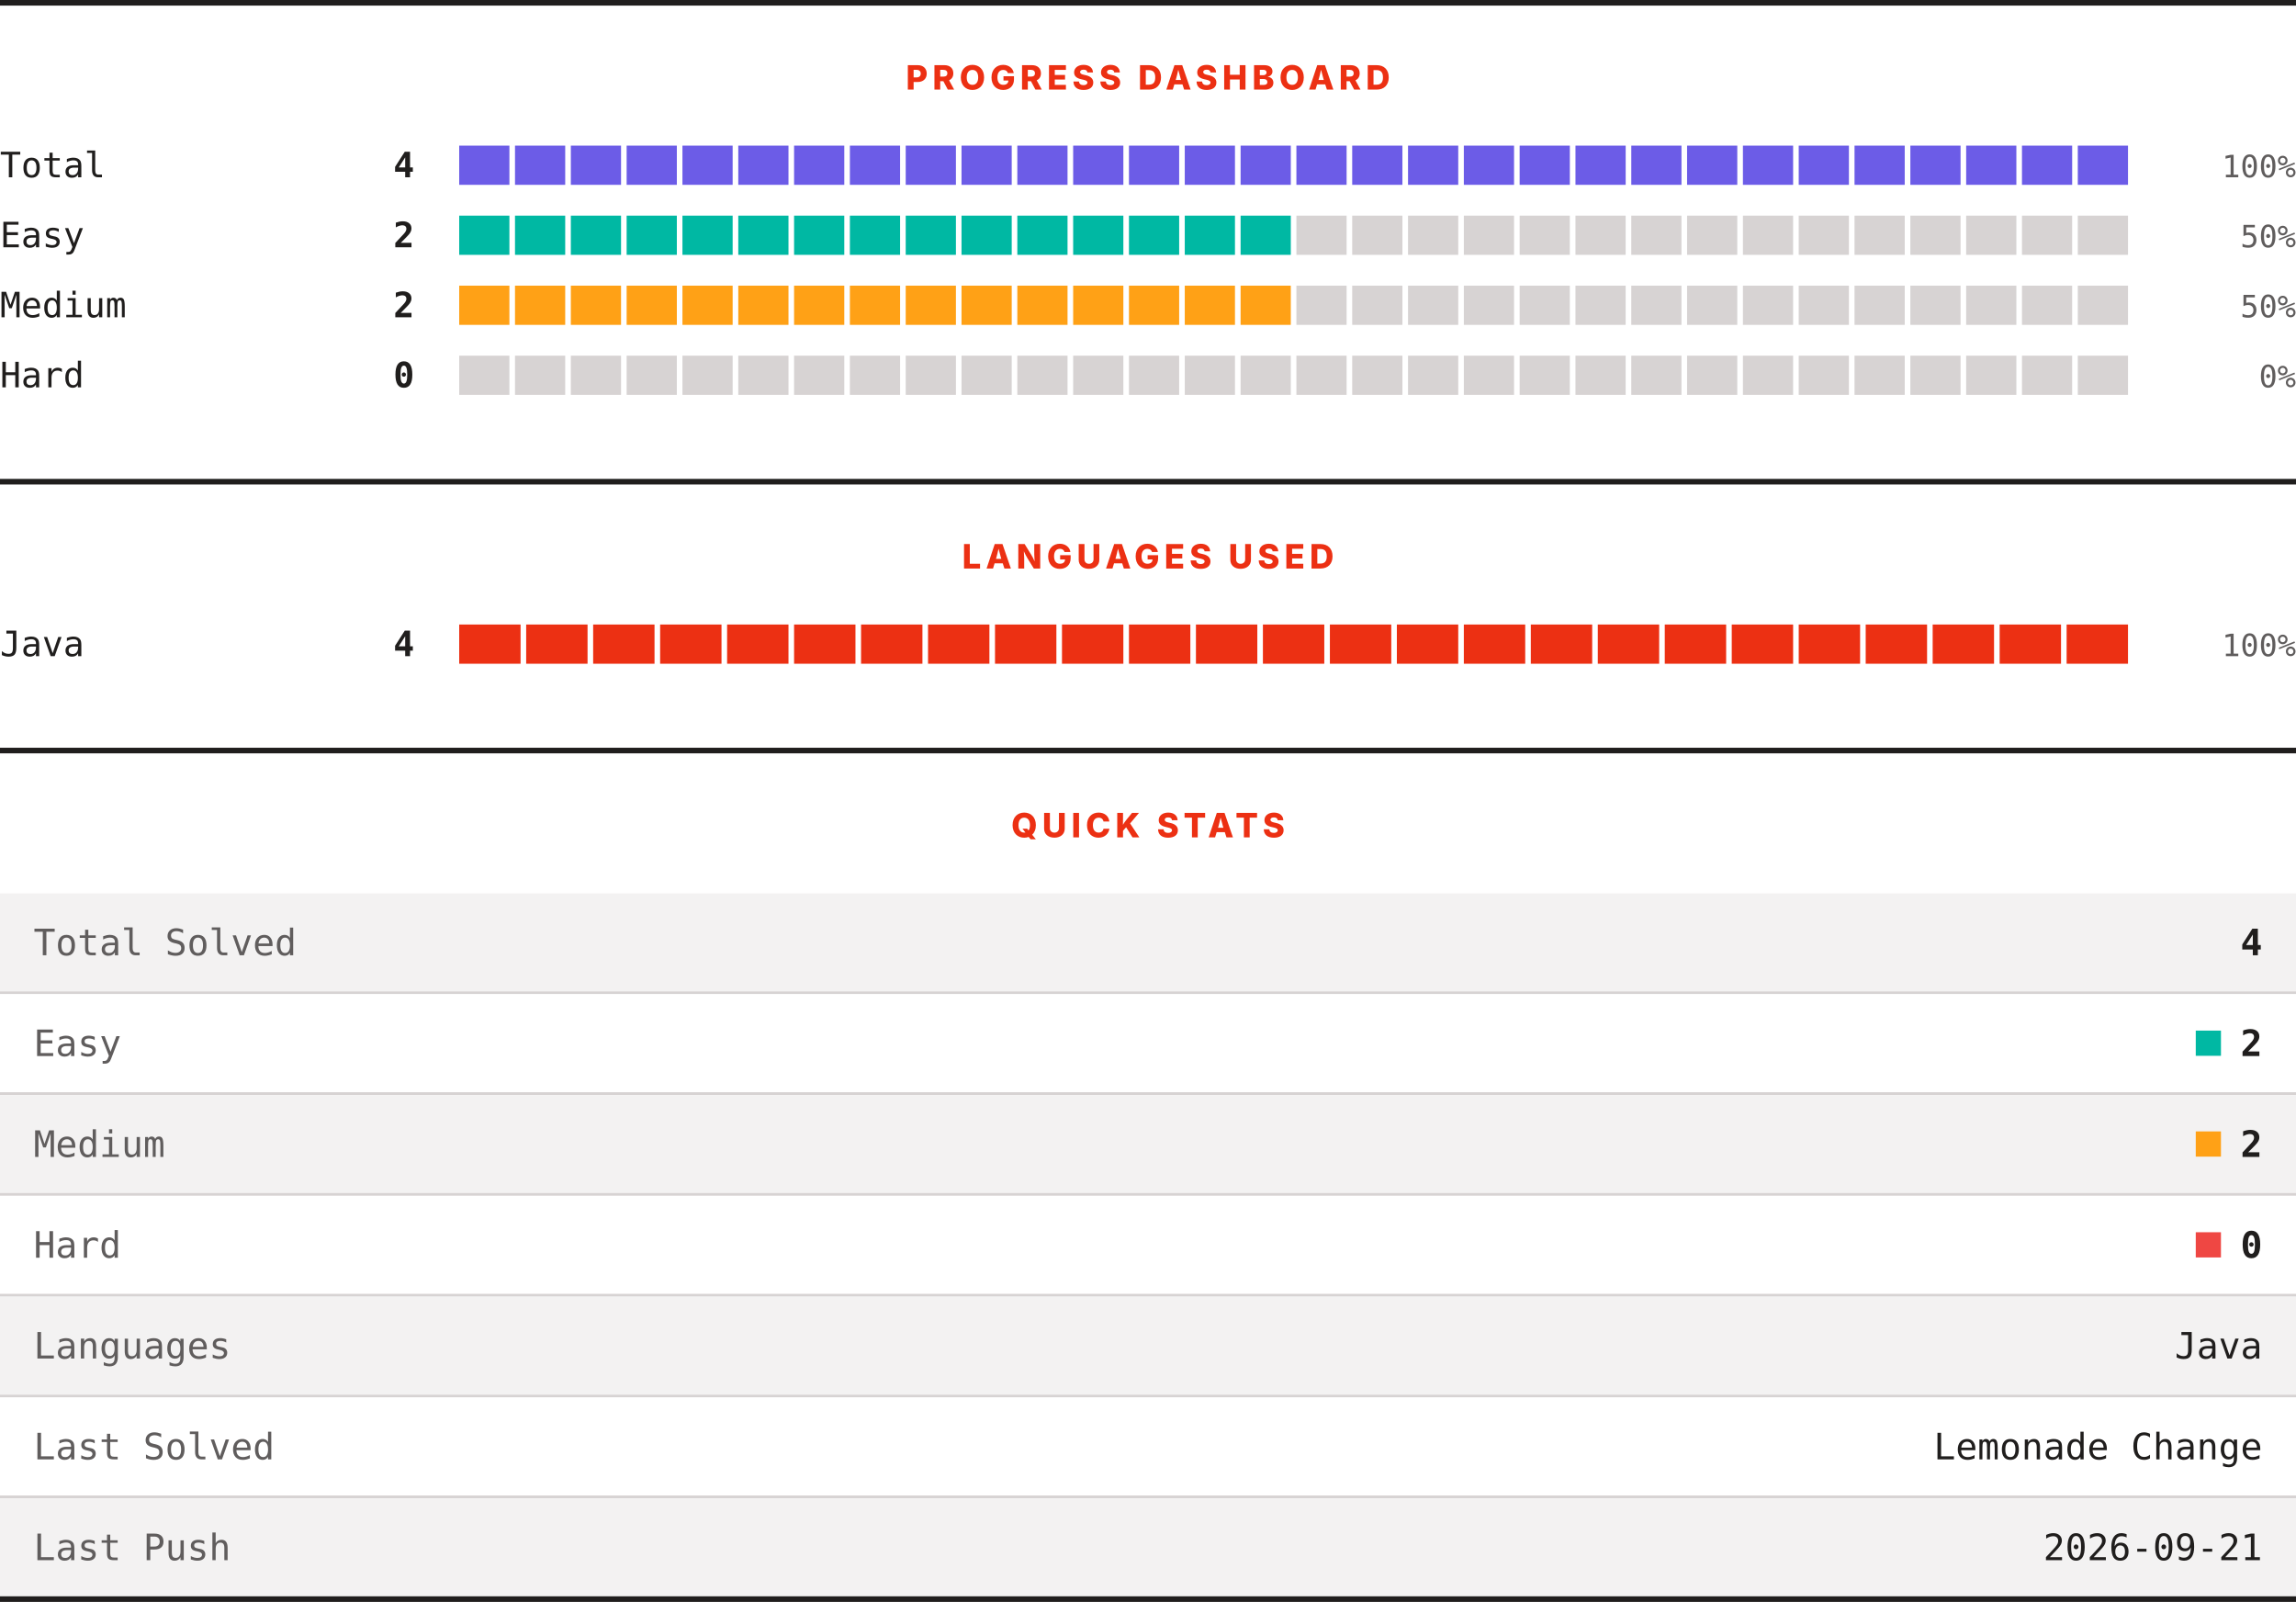
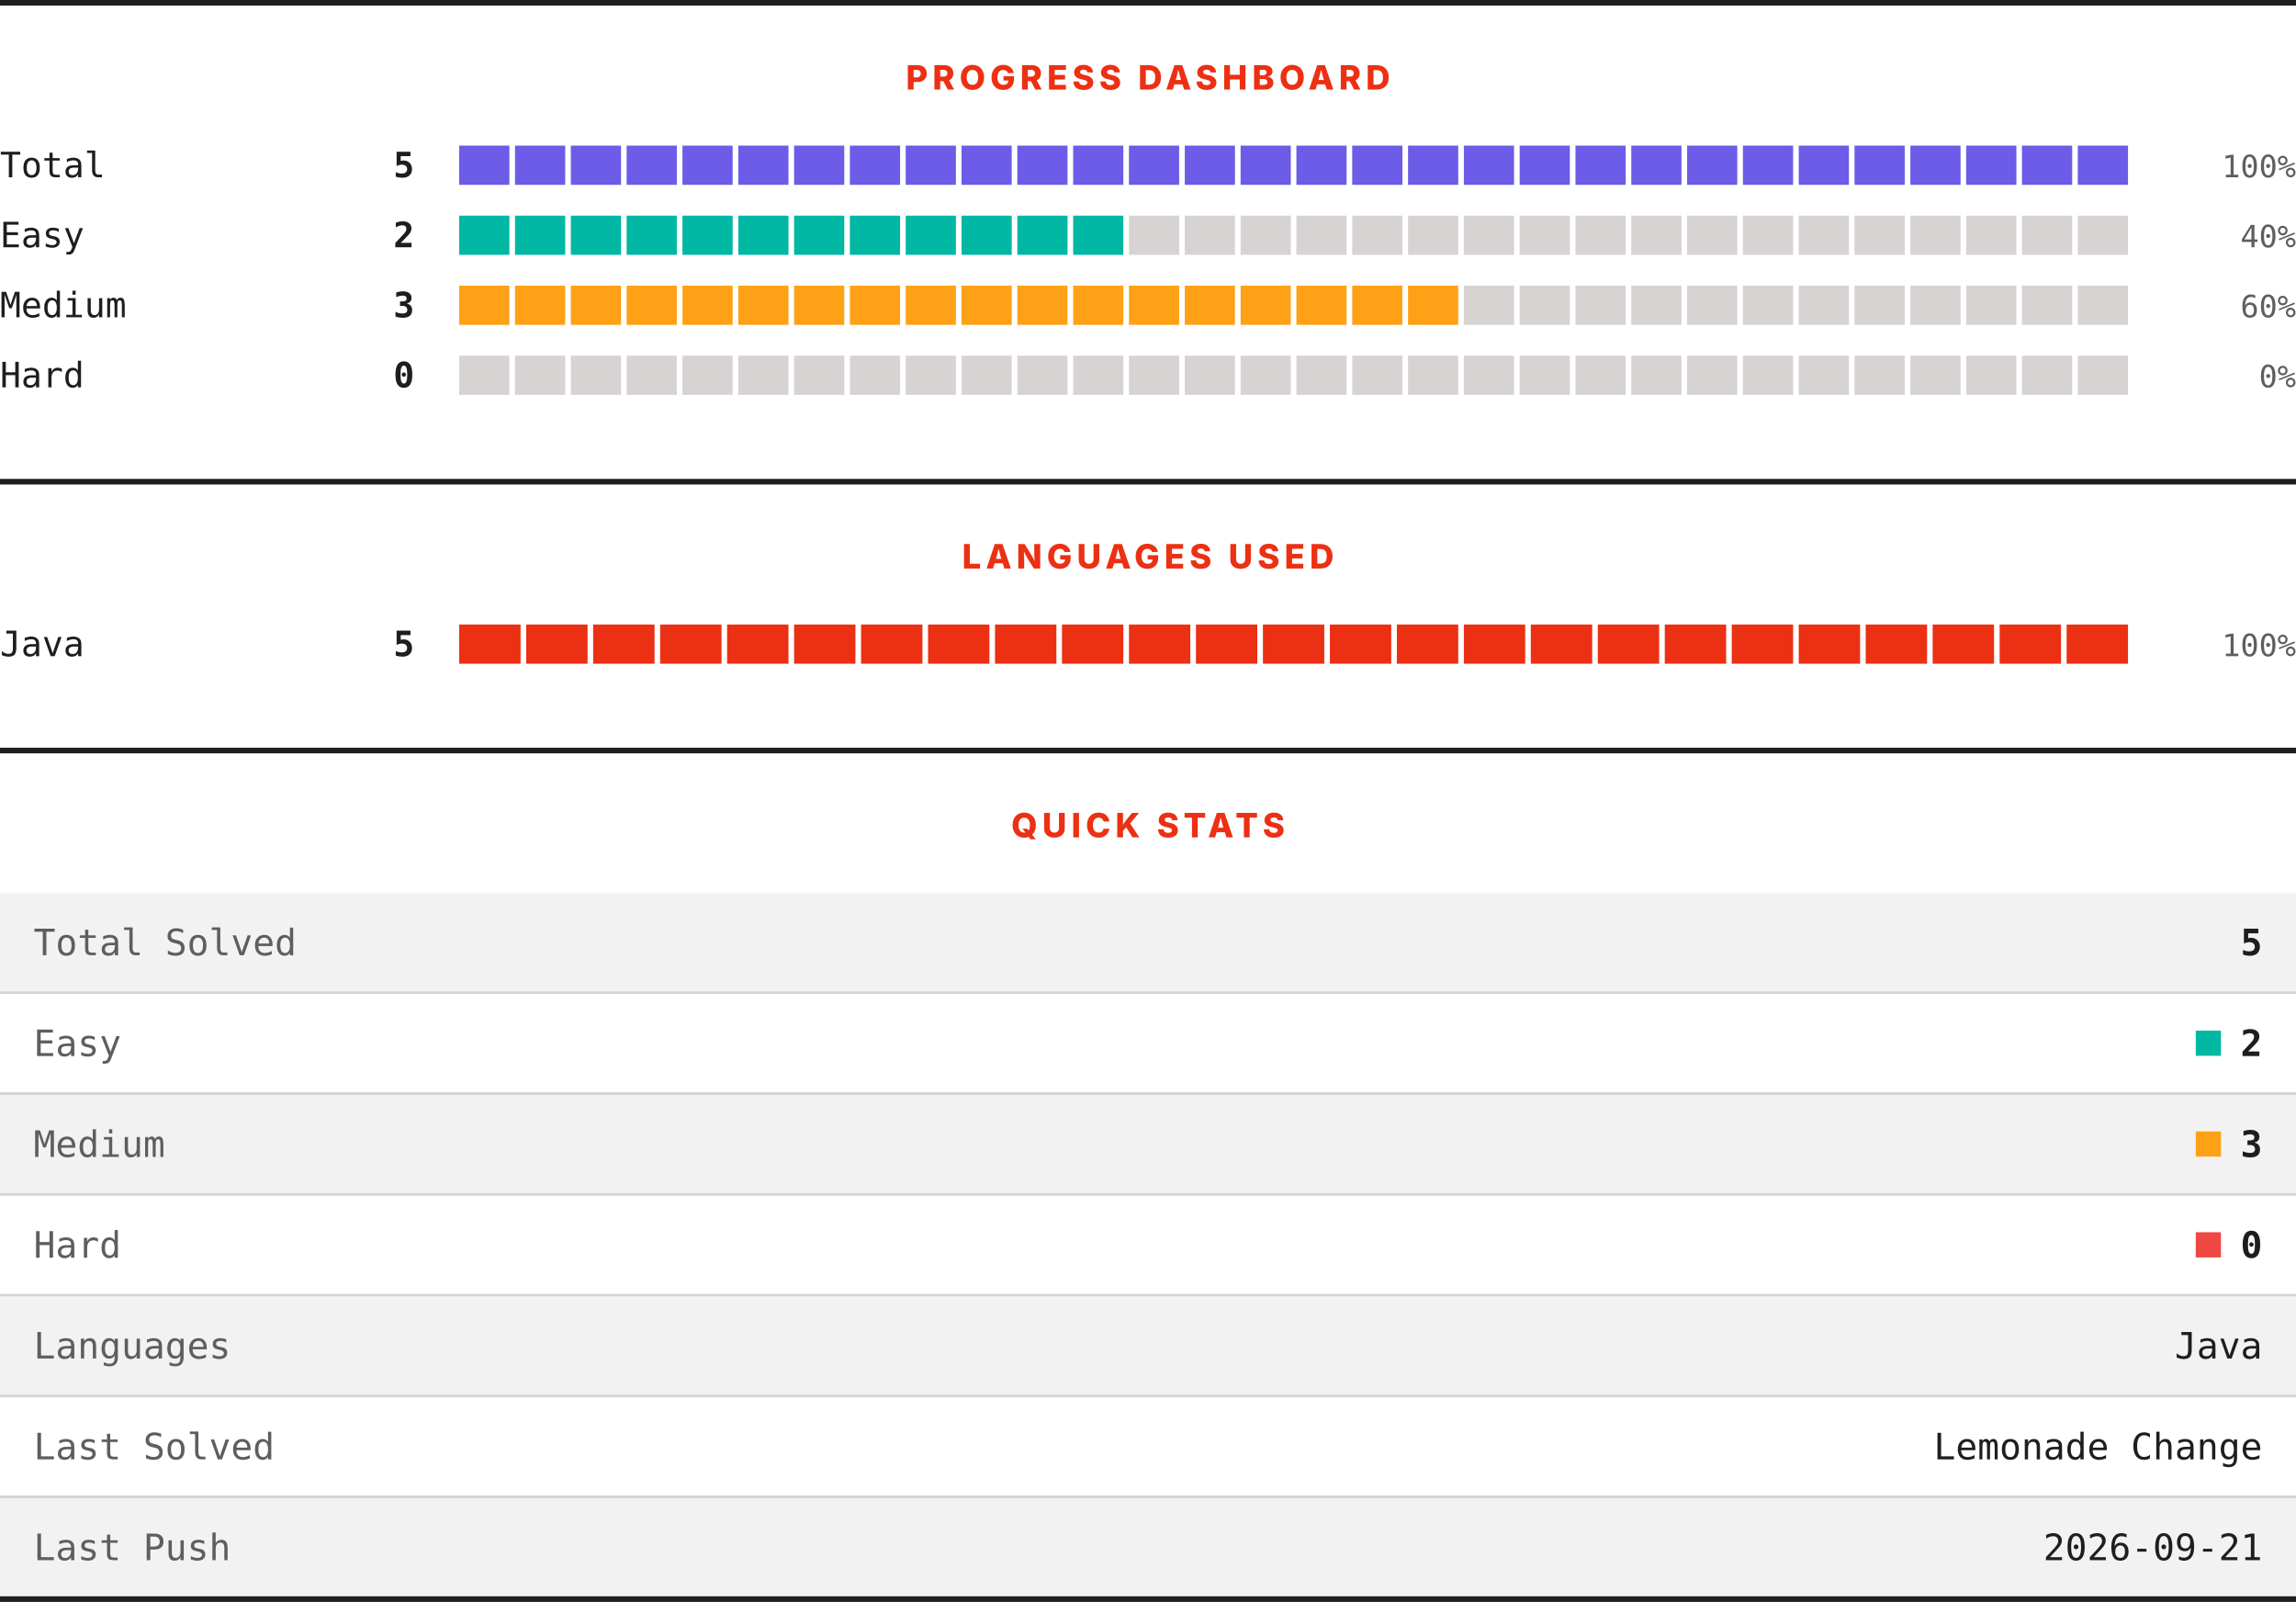
<svg xmlns="http://www.w3.org/2000/svg" width="820" height="572" viewBox="0 0 820 572" role="img" aria-label="LeetCode progress, languages and quick stats">
  <rect width="820" height="572" fill="#ffffff" />
  <rect x="0" y="0" width="820" height="2" fill="#201e1d" />
  <text x="410" y="32" text-anchor="middle" font-family="Archivo, system-ui, -apple-system, Segoe UI, sans-serif" font-size="12" font-weight="800" letter-spacing="1.68" fill="#ec3013">PROGRESS DASHBOARD</text>
  <text x="0" y="63.3" font-family="ui-monospace, SFMono-Regular, Menlo, Consolas, monospace" font-size="12.5" fill="#201e1d">Total</text>
-   <text x="148" y="63.3" text-anchor="end" font-family="ui-monospace, SFMono-Regular, Menlo, Consolas, monospace" font-size="12.5" font-weight="700" fill="#201e1d">4</text>
+   <text x="148" y="63.3" text-anchor="end" font-family="ui-monospace, SFMono-Regular, Menlo, Consolas, monospace" font-size="12.5" font-weight="700" fill="#201e1d">5</text>
  <rect x="164.00" y="52" width="17.93" height="14" fill="#6c5ce7" />
  <rect x="183.93" y="52" width="17.93" height="14" fill="#6c5ce7" />
  <rect x="203.87" y="52" width="17.93" height="14" fill="#6c5ce7" />
  <rect x="223.80" y="52" width="17.93" height="14" fill="#6c5ce7" />
  <rect x="243.73" y="52" width="17.93" height="14" fill="#6c5ce7" />
  <rect x="263.67" y="52" width="17.93" height="14" fill="#6c5ce7" />
  <rect x="283.60" y="52" width="17.93" height="14" fill="#6c5ce7" />
  <rect x="303.53" y="52" width="17.93" height="14" fill="#6c5ce7" />
  <rect x="323.47" y="52" width="17.93" height="14" fill="#6c5ce7" />
  <rect x="343.40" y="52" width="17.93" height="14" fill="#6c5ce7" />
  <rect x="363.33" y="52" width="17.93" height="14" fill="#6c5ce7" />
  <rect x="383.27" y="52" width="17.93" height="14" fill="#6c5ce7" />
  <rect x="403.20" y="52" width="17.93" height="14" fill="#6c5ce7" />
  <rect x="423.13" y="52" width="17.93" height="14" fill="#6c5ce7" />
  <rect x="443.07" y="52" width="17.93" height="14" fill="#6c5ce7" />
  <rect x="463.00" y="52" width="17.93" height="14" fill="#6c5ce7" />
  <rect x="482.93" y="52" width="17.93" height="14" fill="#6c5ce7" />
  <rect x="502.87" y="52" width="17.93" height="14" fill="#6c5ce7" />
  <rect x="522.80" y="52" width="17.93" height="14" fill="#6c5ce7" />
  <rect x="542.73" y="52" width="17.93" height="14" fill="#6c5ce7" />
  <rect x="562.67" y="52" width="17.93" height="14" fill="#6c5ce7" />
  <rect x="582.60" y="52" width="17.93" height="14" fill="#6c5ce7" />
  <rect x="602.53" y="52" width="17.93" height="14" fill="#6c5ce7" />
  <rect x="622.47" y="52" width="17.93" height="14" fill="#6c5ce7" />
  <rect x="642.40" y="52" width="17.93" height="14" fill="#6c5ce7" />
  <rect x="662.33" y="52" width="17.93" height="14" fill="#6c5ce7" />
  <rect x="682.27" y="52" width="17.93" height="14" fill="#6c5ce7" />
  <rect x="702.20" y="52" width="17.93" height="14" fill="#6c5ce7" />
  <rect x="722.13" y="52" width="17.93" height="14" fill="#6c5ce7" />
  <rect x="742.07" y="52" width="17.93" height="14" fill="#6c5ce7" />
  <text x="820" y="63.3" text-anchor="end" font-family="ui-monospace, SFMono-Regular, Menlo, Consolas, monospace" font-size="11" fill="#605d5d">100%</text>
  <text x="0" y="88.3" font-family="ui-monospace, SFMono-Regular, Menlo, Consolas, monospace" font-size="12.5" fill="#201e1d">Easy</text>
  <text x="148" y="88.3" text-anchor="end" font-family="ui-monospace, SFMono-Regular, Menlo, Consolas, monospace" font-size="12.5" font-weight="700" fill="#201e1d">2</text>
  <rect x="164.00" y="77" width="17.93" height="14" fill="#00b8a3" />
  <rect x="183.93" y="77" width="17.93" height="14" fill="#00b8a3" />
  <rect x="203.87" y="77" width="17.93" height="14" fill="#00b8a3" />
  <rect x="223.80" y="77" width="17.93" height="14" fill="#00b8a3" />
  <rect x="243.73" y="77" width="17.93" height="14" fill="#00b8a3" />
  <rect x="263.67" y="77" width="17.93" height="14" fill="#00b8a3" />
  <rect x="283.60" y="77" width="17.93" height="14" fill="#00b8a3" />
  <rect x="303.53" y="77" width="17.93" height="14" fill="#00b8a3" />
  <rect x="323.47" y="77" width="17.93" height="14" fill="#00b8a3" />
  <rect x="343.40" y="77" width="17.93" height="14" fill="#00b8a3" />
  <rect x="363.33" y="77" width="17.93" height="14" fill="#00b8a3" />
  <rect x="383.27" y="77" width="17.93" height="14" fill="#00b8a3" />
-   <rect x="403.20" y="77" width="17.93" height="14" fill="#00b8a3" />
-   <rect x="423.13" y="77" width="17.93" height="14" fill="#00b8a3" />
-   <rect x="443.07" y="77" width="17.93" height="14" fill="#00b8a3" />
+   <rect x="403.20" y="77" width="17.93" height="14" fill="#d7d3d3" />
+   <rect x="423.13" y="77" width="17.93" height="14" fill="#d7d3d3" />
+   <rect x="443.07" y="77" width="17.93" height="14" fill="#d7d3d3" />
  <rect x="463.00" y="77" width="17.93" height="14" fill="#d7d3d3" />
  <rect x="482.93" y="77" width="17.93" height="14" fill="#d7d3d3" />
  <rect x="502.87" y="77" width="17.93" height="14" fill="#d7d3d3" />
  <rect x="522.80" y="77" width="17.93" height="14" fill="#d7d3d3" />
  <rect x="542.73" y="77" width="17.93" height="14" fill="#d7d3d3" />
  <rect x="562.67" y="77" width="17.93" height="14" fill="#d7d3d3" />
  <rect x="582.60" y="77" width="17.93" height="14" fill="#d7d3d3" />
  <rect x="602.53" y="77" width="17.93" height="14" fill="#d7d3d3" />
  <rect x="622.47" y="77" width="17.93" height="14" fill="#d7d3d3" />
  <rect x="642.40" y="77" width="17.93" height="14" fill="#d7d3d3" />
  <rect x="662.33" y="77" width="17.93" height="14" fill="#d7d3d3" />
  <rect x="682.27" y="77" width="17.93" height="14" fill="#d7d3d3" />
  <rect x="702.20" y="77" width="17.93" height="14" fill="#d7d3d3" />
  <rect x="722.13" y="77" width="17.93" height="14" fill="#d7d3d3" />
  <rect x="742.07" y="77" width="17.93" height="14" fill="#d7d3d3" />
-   <text x="820" y="88.3" text-anchor="end" font-family="ui-monospace, SFMono-Regular, Menlo, Consolas, monospace" font-size="11" fill="#605d5d">50%</text>
+   <text x="820" y="88.3" text-anchor="end" font-family="ui-monospace, SFMono-Regular, Menlo, Consolas, monospace" font-size="11" fill="#605d5d">40%</text>
  <text x="0" y="113.3" font-family="ui-monospace, SFMono-Regular, Menlo, Consolas, monospace" font-size="12.5" fill="#201e1d">Medium</text>
-   <text x="148" y="113.3" text-anchor="end" font-family="ui-monospace, SFMono-Regular, Menlo, Consolas, monospace" font-size="12.5" font-weight="700" fill="#201e1d">2</text>
+   <text x="148" y="113.3" text-anchor="end" font-family="ui-monospace, SFMono-Regular, Menlo, Consolas, monospace" font-size="12.5" font-weight="700" fill="#201e1d">3</text>
  <rect x="164.00" y="102" width="17.93" height="14" fill="#ffa116" />
  <rect x="183.93" y="102" width="17.93" height="14" fill="#ffa116" />
  <rect x="203.87" y="102" width="17.93" height="14" fill="#ffa116" />
  <rect x="223.80" y="102" width="17.93" height="14" fill="#ffa116" />
  <rect x="243.73" y="102" width="17.93" height="14" fill="#ffa116" />
  <rect x="263.67" y="102" width="17.93" height="14" fill="#ffa116" />
  <rect x="283.60" y="102" width="17.93" height="14" fill="#ffa116" />
  <rect x="303.53" y="102" width="17.93" height="14" fill="#ffa116" />
  <rect x="323.47" y="102" width="17.93" height="14" fill="#ffa116" />
  <rect x="343.40" y="102" width="17.93" height="14" fill="#ffa116" />
  <rect x="363.33" y="102" width="17.93" height="14" fill="#ffa116" />
  <rect x="383.27" y="102" width="17.93" height="14" fill="#ffa116" />
  <rect x="403.20" y="102" width="17.93" height="14" fill="#ffa116" />
  <rect x="423.13" y="102" width="17.93" height="14" fill="#ffa116" />
  <rect x="443.07" y="102" width="17.93" height="14" fill="#ffa116" />
-   <rect x="463.00" y="102" width="17.93" height="14" fill="#d7d3d3" />
-   <rect x="482.93" y="102" width="17.93" height="14" fill="#d7d3d3" />
-   <rect x="502.87" y="102" width="17.93" height="14" fill="#d7d3d3" />
+   <rect x="463.00" y="102" width="17.93" height="14" fill="#ffa116" />
+   <rect x="482.93" y="102" width="17.93" height="14" fill="#ffa116" />
+   <rect x="502.87" y="102" width="17.93" height="14" fill="#ffa116" />
  <rect x="522.80" y="102" width="17.93" height="14" fill="#d7d3d3" />
  <rect x="542.73" y="102" width="17.93" height="14" fill="#d7d3d3" />
  <rect x="562.67" y="102" width="17.93" height="14" fill="#d7d3d3" />
  <rect x="582.60" y="102" width="17.93" height="14" fill="#d7d3d3" />
  <rect x="602.53" y="102" width="17.93" height="14" fill="#d7d3d3" />
  <rect x="622.47" y="102" width="17.93" height="14" fill="#d7d3d3" />
  <rect x="642.40" y="102" width="17.93" height="14" fill="#d7d3d3" />
  <rect x="662.33" y="102" width="17.93" height="14" fill="#d7d3d3" />
  <rect x="682.27" y="102" width="17.93" height="14" fill="#d7d3d3" />
  <rect x="702.20" y="102" width="17.93" height="14" fill="#d7d3d3" />
  <rect x="722.13" y="102" width="17.93" height="14" fill="#d7d3d3" />
  <rect x="742.07" y="102" width="17.93" height="14" fill="#d7d3d3" />
-   <text x="820" y="113.3" text-anchor="end" font-family="ui-monospace, SFMono-Regular, Menlo, Consolas, monospace" font-size="11" fill="#605d5d">50%</text>
+   <text x="820" y="113.3" text-anchor="end" font-family="ui-monospace, SFMono-Regular, Menlo, Consolas, monospace" font-size="11" fill="#605d5d">60%</text>
  <text x="0" y="138.3" font-family="ui-monospace, SFMono-Regular, Menlo, Consolas, monospace" font-size="12.5" fill="#201e1d">Hard</text>
  <text x="148" y="138.3" text-anchor="end" font-family="ui-monospace, SFMono-Regular, Menlo, Consolas, monospace" font-size="12.5" font-weight="700" fill="#201e1d">0</text>
  <rect x="164.00" y="127" width="17.93" height="14" fill="#d7d3d3" />
  <rect x="183.93" y="127" width="17.93" height="14" fill="#d7d3d3" />
  <rect x="203.87" y="127" width="17.93" height="14" fill="#d7d3d3" />
  <rect x="223.80" y="127" width="17.93" height="14" fill="#d7d3d3" />
  <rect x="243.73" y="127" width="17.93" height="14" fill="#d7d3d3" />
  <rect x="263.67" y="127" width="17.93" height="14" fill="#d7d3d3" />
  <rect x="283.60" y="127" width="17.93" height="14" fill="#d7d3d3" />
  <rect x="303.53" y="127" width="17.93" height="14" fill="#d7d3d3" />
  <rect x="323.47" y="127" width="17.93" height="14" fill="#d7d3d3" />
  <rect x="343.40" y="127" width="17.93" height="14" fill="#d7d3d3" />
  <rect x="363.33" y="127" width="17.93" height="14" fill="#d7d3d3" />
  <rect x="383.27" y="127" width="17.93" height="14" fill="#d7d3d3" />
  <rect x="403.20" y="127" width="17.93" height="14" fill="#d7d3d3" />
  <rect x="423.13" y="127" width="17.93" height="14" fill="#d7d3d3" />
  <rect x="443.07" y="127" width="17.93" height="14" fill="#d7d3d3" />
  <rect x="463.00" y="127" width="17.93" height="14" fill="#d7d3d3" />
  <rect x="482.93" y="127" width="17.93" height="14" fill="#d7d3d3" />
  <rect x="502.87" y="127" width="17.93" height="14" fill="#d7d3d3" />
  <rect x="522.80" y="127" width="17.93" height="14" fill="#d7d3d3" />
  <rect x="542.73" y="127" width="17.93" height="14" fill="#d7d3d3" />
  <rect x="562.67" y="127" width="17.93" height="14" fill="#d7d3d3" />
  <rect x="582.60" y="127" width="17.93" height="14" fill="#d7d3d3" />
  <rect x="602.53" y="127" width="17.93" height="14" fill="#d7d3d3" />
  <rect x="622.47" y="127" width="17.93" height="14" fill="#d7d3d3" />
  <rect x="642.40" y="127" width="17.93" height="14" fill="#d7d3d3" />
  <rect x="662.33" y="127" width="17.93" height="14" fill="#d7d3d3" />
  <rect x="682.27" y="127" width="17.93" height="14" fill="#d7d3d3" />
  <rect x="702.20" y="127" width="17.93" height="14" fill="#d7d3d3" />
  <rect x="722.13" y="127" width="17.93" height="14" fill="#d7d3d3" />
  <rect x="742.07" y="127" width="17.93" height="14" fill="#d7d3d3" />
  <text x="820" y="138.3" text-anchor="end" font-family="ui-monospace, SFMono-Regular, Menlo, Consolas, monospace" font-size="11" fill="#605d5d">0%</text>
  <rect x="0" y="171" width="820" height="2" fill="#201e1d" />
  <text x="410" y="203" text-anchor="middle" font-family="Archivo, system-ui, -apple-system, Segoe UI, sans-serif" font-size="12" font-weight="800" letter-spacing="1.68" fill="#ec3013">LANGUAGES USED</text>
  <text x="0" y="234.3" font-family="ui-monospace, SFMono-Regular, Menlo, Consolas, monospace" font-size="12.5" fill="#201e1d">Java</text>
-   <text x="148" y="234.3" text-anchor="end" font-family="ui-monospace, SFMono-Regular, Menlo, Consolas, monospace" font-size="12.5" font-weight="700" fill="#201e1d">4</text>
+   <text x="148" y="234.3" text-anchor="end" font-family="ui-monospace, SFMono-Regular, Menlo, Consolas, monospace" font-size="12.5" font-weight="700" fill="#201e1d">5</text>
  <rect x="164.00" y="223" width="21.92" height="14" fill="#ec3013" />
  <rect x="187.92" y="223" width="21.92" height="14" fill="#ec3013" />
  <rect x="211.84" y="223" width="21.92" height="14" fill="#ec3013" />
  <rect x="235.76" y="223" width="21.92" height="14" fill="#ec3013" />
  <rect x="259.68" y="223" width="21.92" height="14" fill="#ec3013" />
  <rect x="283.60" y="223" width="21.92" height="14" fill="#ec3013" />
  <rect x="307.52" y="223" width="21.92" height="14" fill="#ec3013" />
  <rect x="331.44" y="223" width="21.92" height="14" fill="#ec3013" />
  <rect x="355.36" y="223" width="21.92" height="14" fill="#ec3013" />
  <rect x="379.28" y="223" width="21.92" height="14" fill="#ec3013" />
  <rect x="403.20" y="223" width="21.92" height="14" fill="#ec3013" />
  <rect x="427.12" y="223" width="21.92" height="14" fill="#ec3013" />
  <rect x="451.04" y="223" width="21.92" height="14" fill="#ec3013" />
  <rect x="474.96" y="223" width="21.92" height="14" fill="#ec3013" />
  <rect x="498.88" y="223" width="21.92" height="14" fill="#ec3013" />
  <rect x="522.80" y="223" width="21.92" height="14" fill="#ec3013" />
  <rect x="546.72" y="223" width="21.92" height="14" fill="#ec3013" />
  <rect x="570.64" y="223" width="21.92" height="14" fill="#ec3013" />
  <rect x="594.56" y="223" width="21.92" height="14" fill="#ec3013" />
  <rect x="618.48" y="223" width="21.92" height="14" fill="#ec3013" />
  <rect x="642.40" y="223" width="21.92" height="14" fill="#ec3013" />
  <rect x="666.32" y="223" width="21.92" height="14" fill="#ec3013" />
  <rect x="690.24" y="223" width="21.92" height="14" fill="#ec3013" />
  <rect x="714.16" y="223" width="21.92" height="14" fill="#ec3013" />
  <rect x="738.08" y="223" width="21.92" height="14" fill="#ec3013" />
  <text x="820" y="234.3" text-anchor="end" font-family="ui-monospace, SFMono-Regular, Menlo, Consolas, monospace" font-size="11" fill="#605d5d">100%</text>
  <rect x="0" y="267" width="820" height="2" fill="#201e1d" />
  <text x="410" y="299" text-anchor="middle" font-family="Archivo, system-ui, -apple-system, Segoe UI, sans-serif" font-size="12" font-weight="800" letter-spacing="1.68" fill="#ec3013">QUICK STATS</text>
  <rect x="0" y="319" width="820" height="35" fill="#f3f2f2" />
  <text x="12" y="341.1" font-family="ui-monospace, SFMono-Regular, Menlo, Consolas, monospace" font-size="13" fill="#605d5d">Total Solved</text>
-   <text x="808" y="341.1" text-anchor="end" font-family="ui-monospace, SFMono-Regular, Menlo, Consolas, monospace" font-size="13" font-weight="700" fill="#201e1d">4</text>
+   <text x="808" y="341.1" text-anchor="end" font-family="ui-monospace, SFMono-Regular, Menlo, Consolas, monospace" font-size="13" font-weight="700" fill="#201e1d">5</text>
  <rect x="0" y="354" width="820" height="1" fill="#d7d3d3" />
  <rect x="0" y="355" width="820" height="35" fill="#ffffff" />
  <text x="12" y="377.1" font-family="ui-monospace, SFMono-Regular, Menlo, Consolas, monospace" font-size="13" fill="#605d5d">Easy</text>
  <rect x="784.2" y="368" width="9" height="9" fill="#00b8a3" />
  <text x="808" y="377.1" text-anchor="end" font-family="ui-monospace, SFMono-Regular, Menlo, Consolas, monospace" font-size="13" font-weight="700" fill="#201e1d">2</text>
  <rect x="0" y="390" width="820" height="1" fill="#d7d3d3" />
  <rect x="0" y="391" width="820" height="35" fill="#f3f2f2" />
  <text x="12" y="413.1" font-family="ui-monospace, SFMono-Regular, Menlo, Consolas, monospace" font-size="13" fill="#605d5d">Medium</text>
  <rect x="784.2" y="404" width="9" height="9" fill="#ffa116" />
-   <text x="808" y="413.1" text-anchor="end" font-family="ui-monospace, SFMono-Regular, Menlo, Consolas, monospace" font-size="13" font-weight="700" fill="#201e1d">2</text>
+   <text x="808" y="413.1" text-anchor="end" font-family="ui-monospace, SFMono-Regular, Menlo, Consolas, monospace" font-size="13" font-weight="700" fill="#201e1d">3</text>
  <rect x="0" y="426" width="820" height="1" fill="#d7d3d3" />
  <rect x="0" y="427" width="820" height="35" fill="#ffffff" />
  <text x="12" y="449.1" font-family="ui-monospace, SFMono-Regular, Menlo, Consolas, monospace" font-size="13" fill="#605d5d">Hard</text>
  <rect x="784.2" y="440" width="9" height="9" fill="#ef4743" />
  <text x="808" y="449.1" text-anchor="end" font-family="ui-monospace, SFMono-Regular, Menlo, Consolas, monospace" font-size="13" font-weight="700" fill="#201e1d">0</text>
  <rect x="0" y="462" width="820" height="1" fill="#d7d3d3" />
  <rect x="0" y="463" width="820" height="35" fill="#f3f2f2" />
  <text x="12" y="485.1" font-family="ui-monospace, SFMono-Regular, Menlo, Consolas, monospace" font-size="13" fill="#605d5d">Languages</text>
  <text x="808" y="485.1" text-anchor="end" font-family="ui-monospace, SFMono-Regular, Menlo, Consolas, monospace" font-size="13" fill="#201e1d">Java</text>
  <rect x="0" y="498" width="820" height="1" fill="#d7d3d3" />
  <rect x="0" y="499" width="820" height="35" fill="#ffffff" />
  <text x="12" y="521.1" font-family="ui-monospace, SFMono-Regular, Menlo, Consolas, monospace" font-size="13" fill="#605d5d">Last Solved</text>
  <text x="808" y="521.1" text-anchor="end" font-family="ui-monospace, SFMono-Regular, Menlo, Consolas, monospace" font-size="13" fill="#201e1d">Lemonade Change</text>
  <rect x="0" y="534" width="820" height="1" fill="#d7d3d3" />
  <rect x="0" y="535" width="820" height="35" fill="#f3f2f2" />
  <text x="12" y="557.1" font-family="ui-monospace, SFMono-Regular, Menlo, Consolas, monospace" font-size="13" fill="#605d5d">Last Push</text>
  <text x="808" y="557.1" text-anchor="end" font-family="ui-monospace, SFMono-Regular, Menlo, Consolas, monospace" font-size="13" fill="#201e1d">2026-09-21</text>
  <rect x="0" y="570" width="820" height="2" fill="#201e1d" />
</svg>
